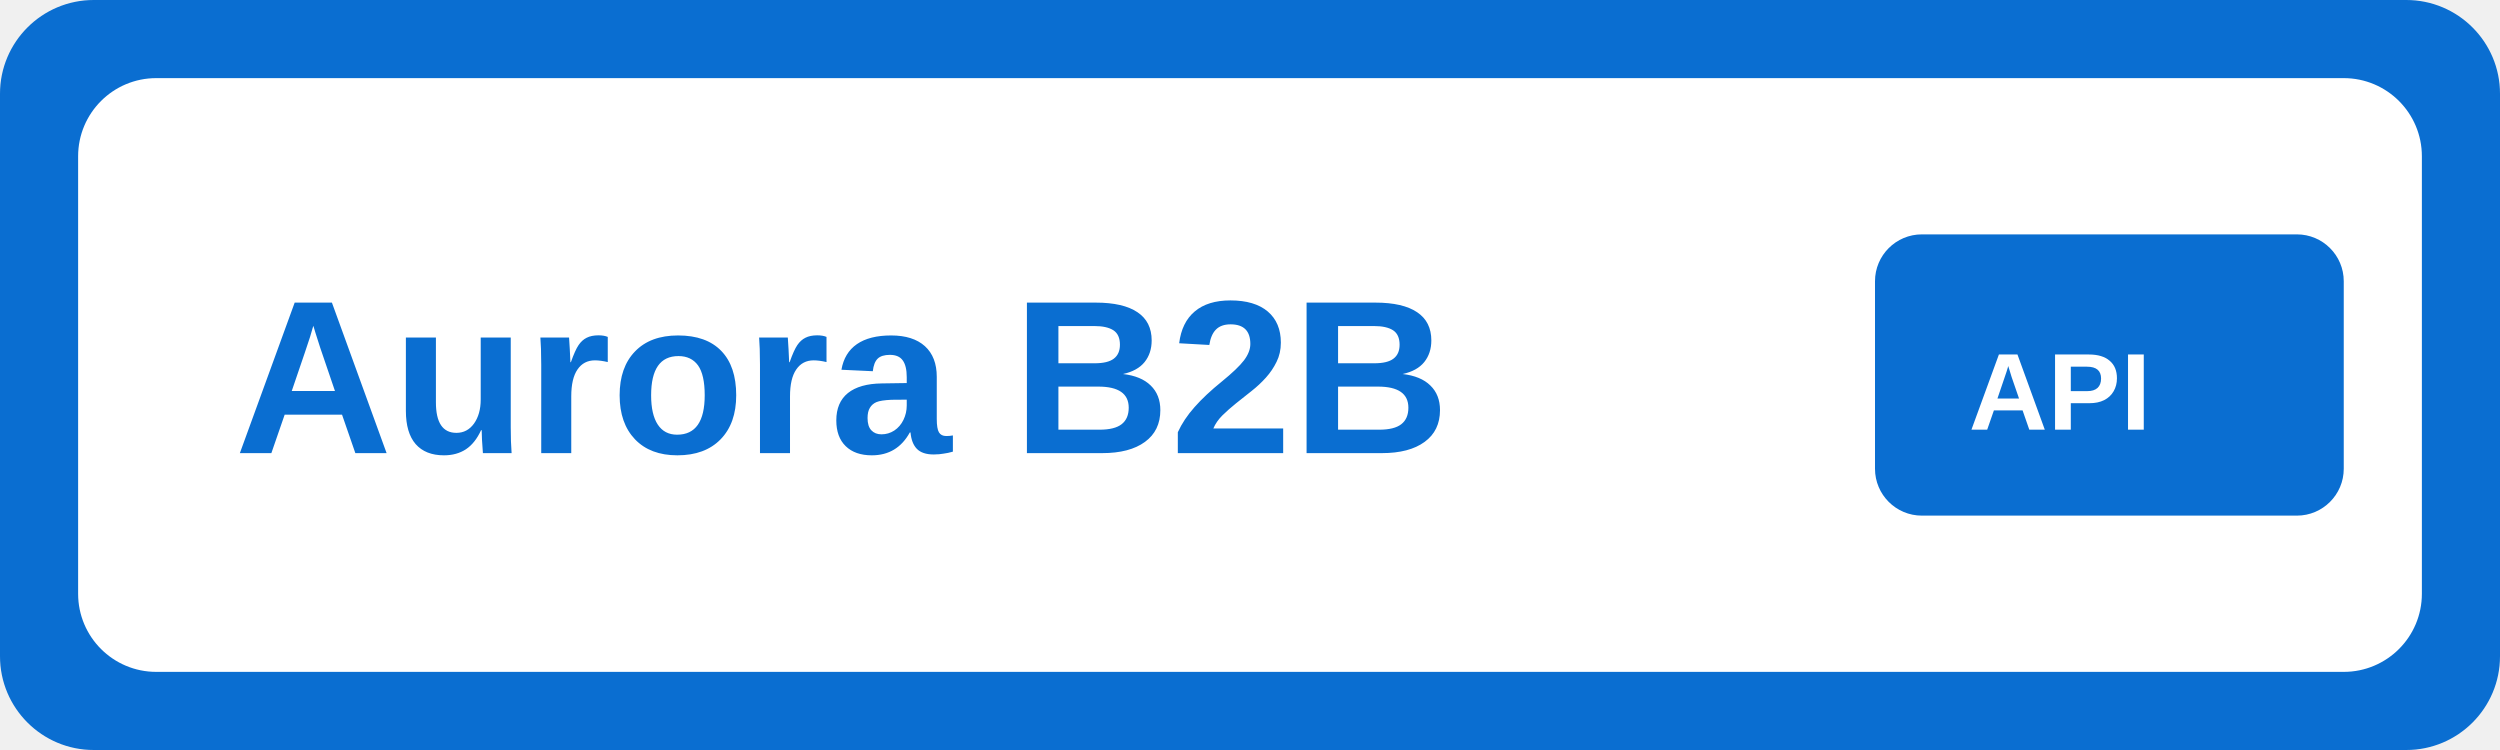
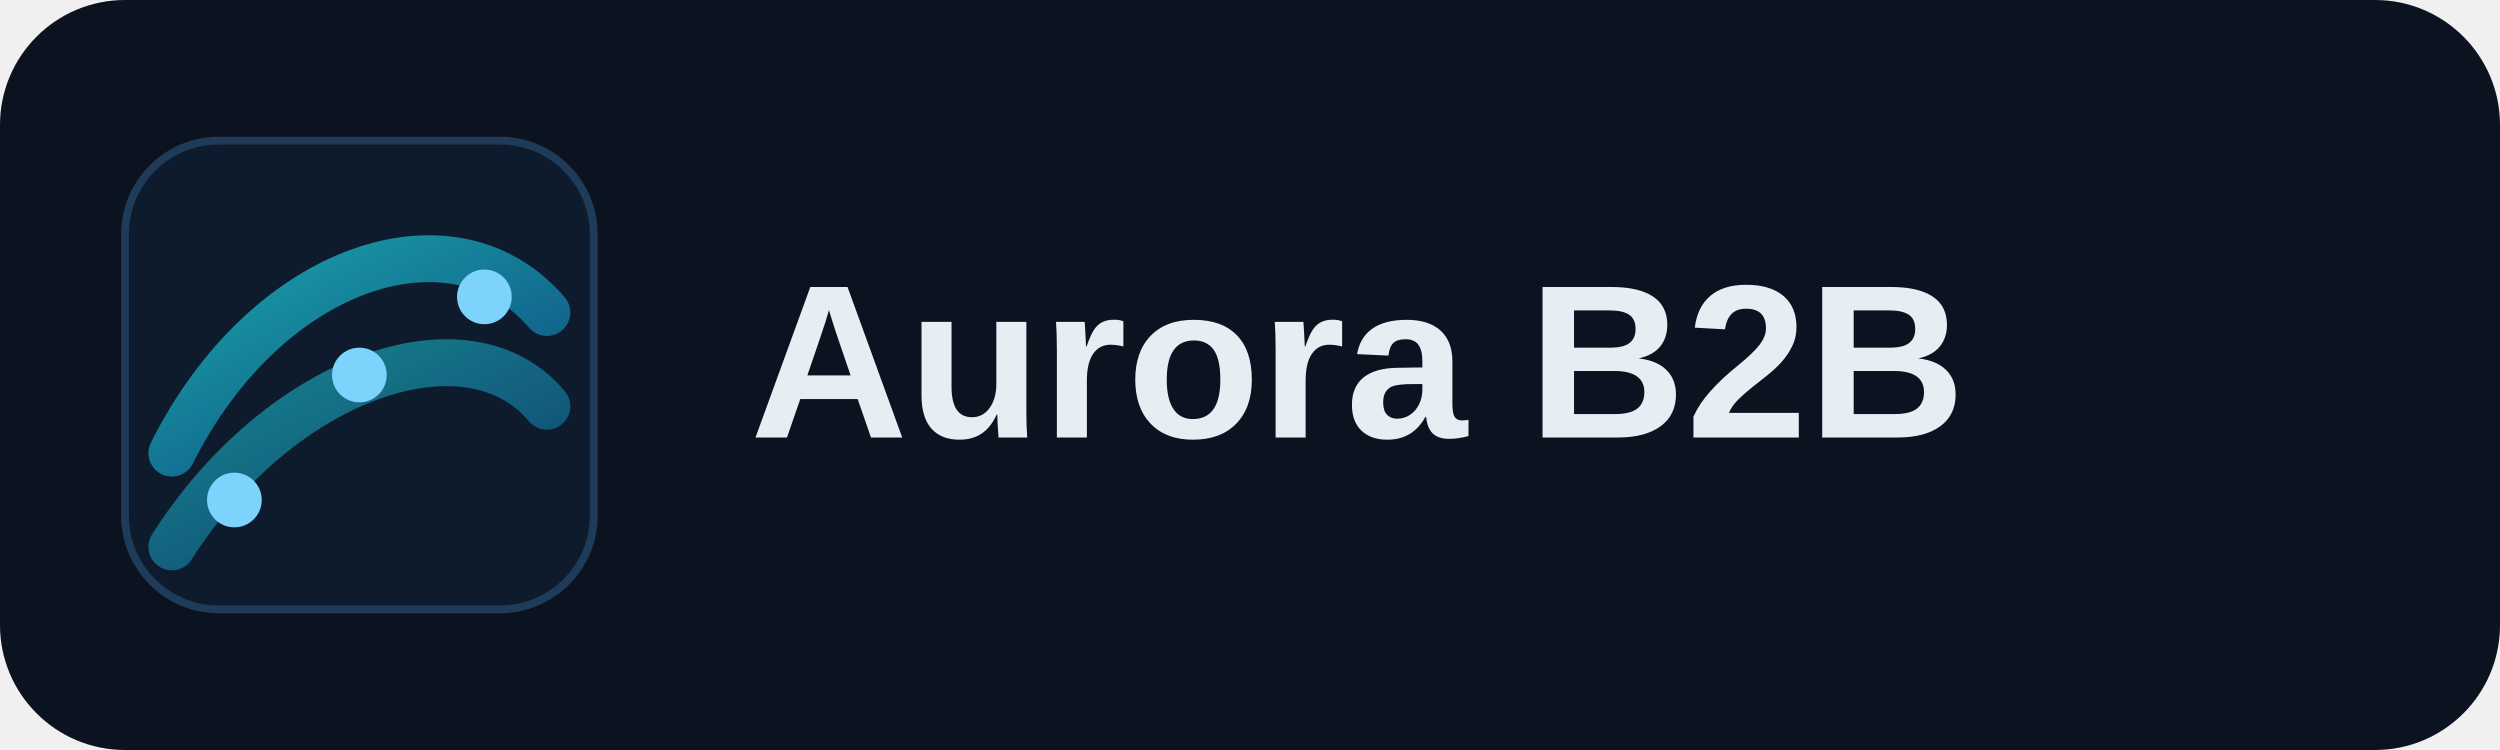
<svg xmlns="http://www.w3.org/2000/svg" width="320" height="96" viewBox="0 0 320 96">
-   <rect x="0" y="0" width="320" height="96" rx="12" fill="#0A6ED1" />
-   <rect x="10" y="10" width="300" height="76" rx="10" fill="#FFFFFF" />
-   <text x="30" y="58" font-family="Segoe UI, Arial, sans-serif" font-size="28" fill="#0A6ED1" font-weight="700">Aurora B2B</text>
-   <rect x="240" y="30" width="60" height="36" rx="6" fill="#0A6ED1" />
-   <text x="252" y="55" font-family="Segoe UI, Arial, sans-serif" font-size="14" fill="#FFFFFF" font-weight="600">API</text>
+   <defs>
+     <linearGradient id="aurora" x1="0" y1="0" x2="1" y2="1">
+       <stop offset="0" stop-color="#19A1A8" />
+       <stop offset="1" stop-color="#0F4C81" />
+     </linearGradient>
+   </defs>
+   <rect x="0" y="0" width="320" height="96" rx="16" fill="#0B1220" />
+   <g transform="translate(16,18)">
+     <rect x="0" y="0" width="60" height="60" rx="12" fill="#0E1B2D" stroke="#1F3B57" />
+     <path d="M6 40 C18 16, 42 8, 54 22" fill="none" stroke="url(#aurora)" stroke-width="6" stroke-linecap="round" />
+     <path d="M6 52 C20 30, 44 22, 54 34" fill="none" stroke="url(#aurora)" stroke-width="6" stroke-linecap="round" opacity="0.8" />
+     <circle cx="14" cy="46" r="3.5" fill="#7DD3FC" />
+     <circle cx="30" cy="30" r="3.5" fill="#7DD3FC" />
+     <circle cx="46" cy="20" r="3.5" fill="#7DD3FC" />
+   </g>
+   <text x="96" y="56" font-family="Segoe UI, Arial, sans-serif" font-size="28" fill="#E6EDF3" font-weight="600">Aurora B2B</text>
</svg>
